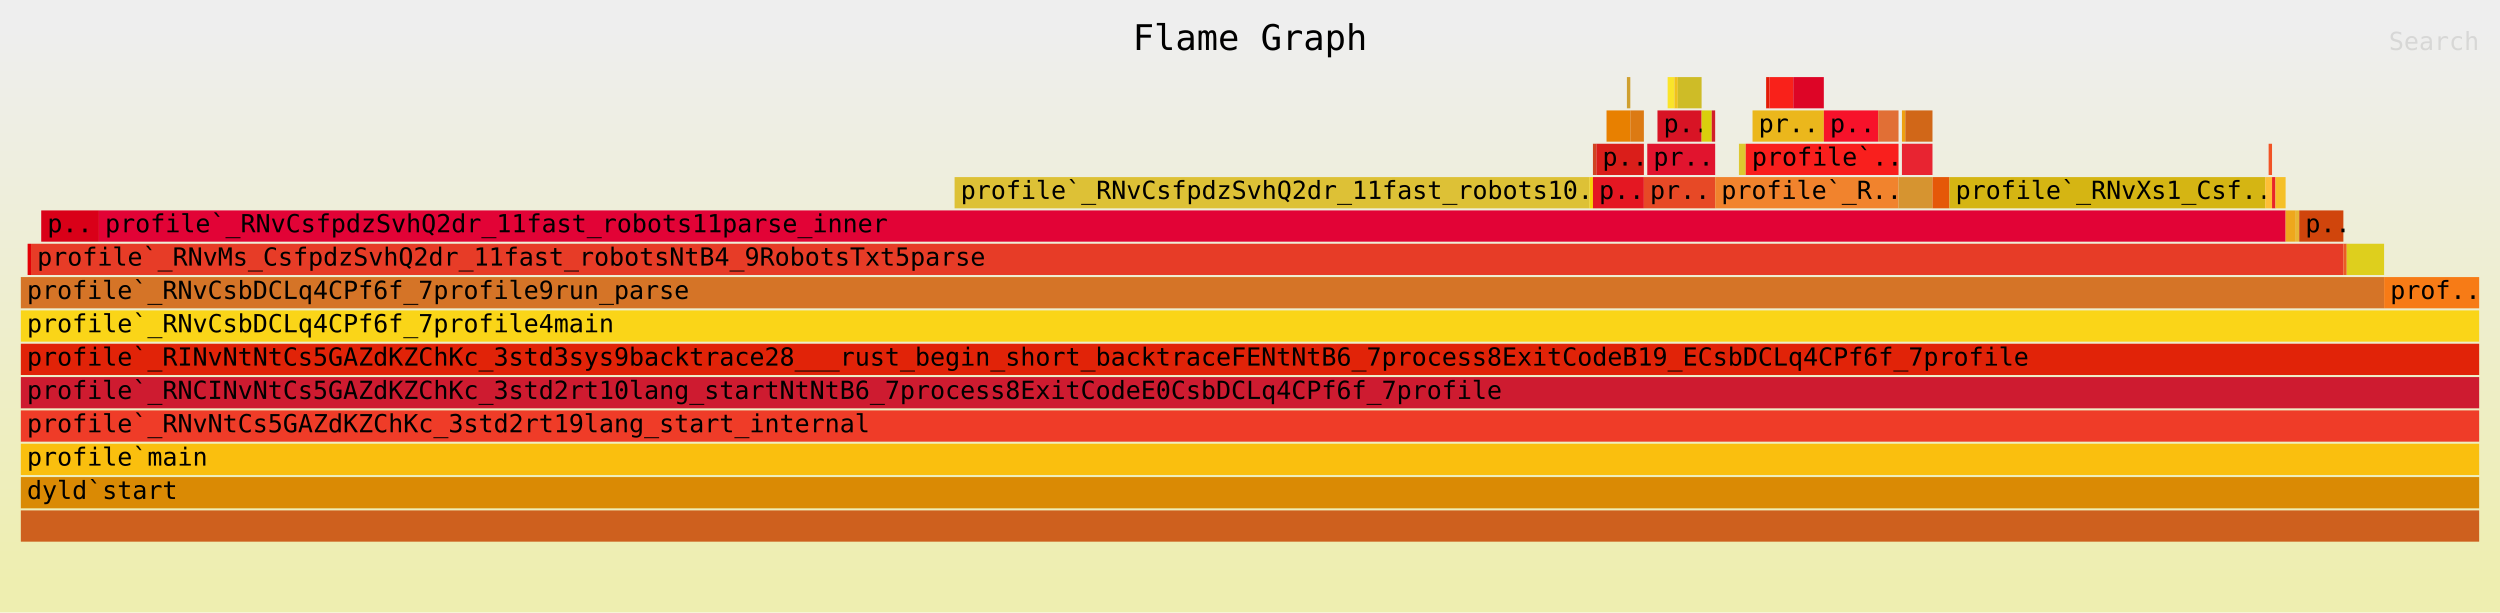
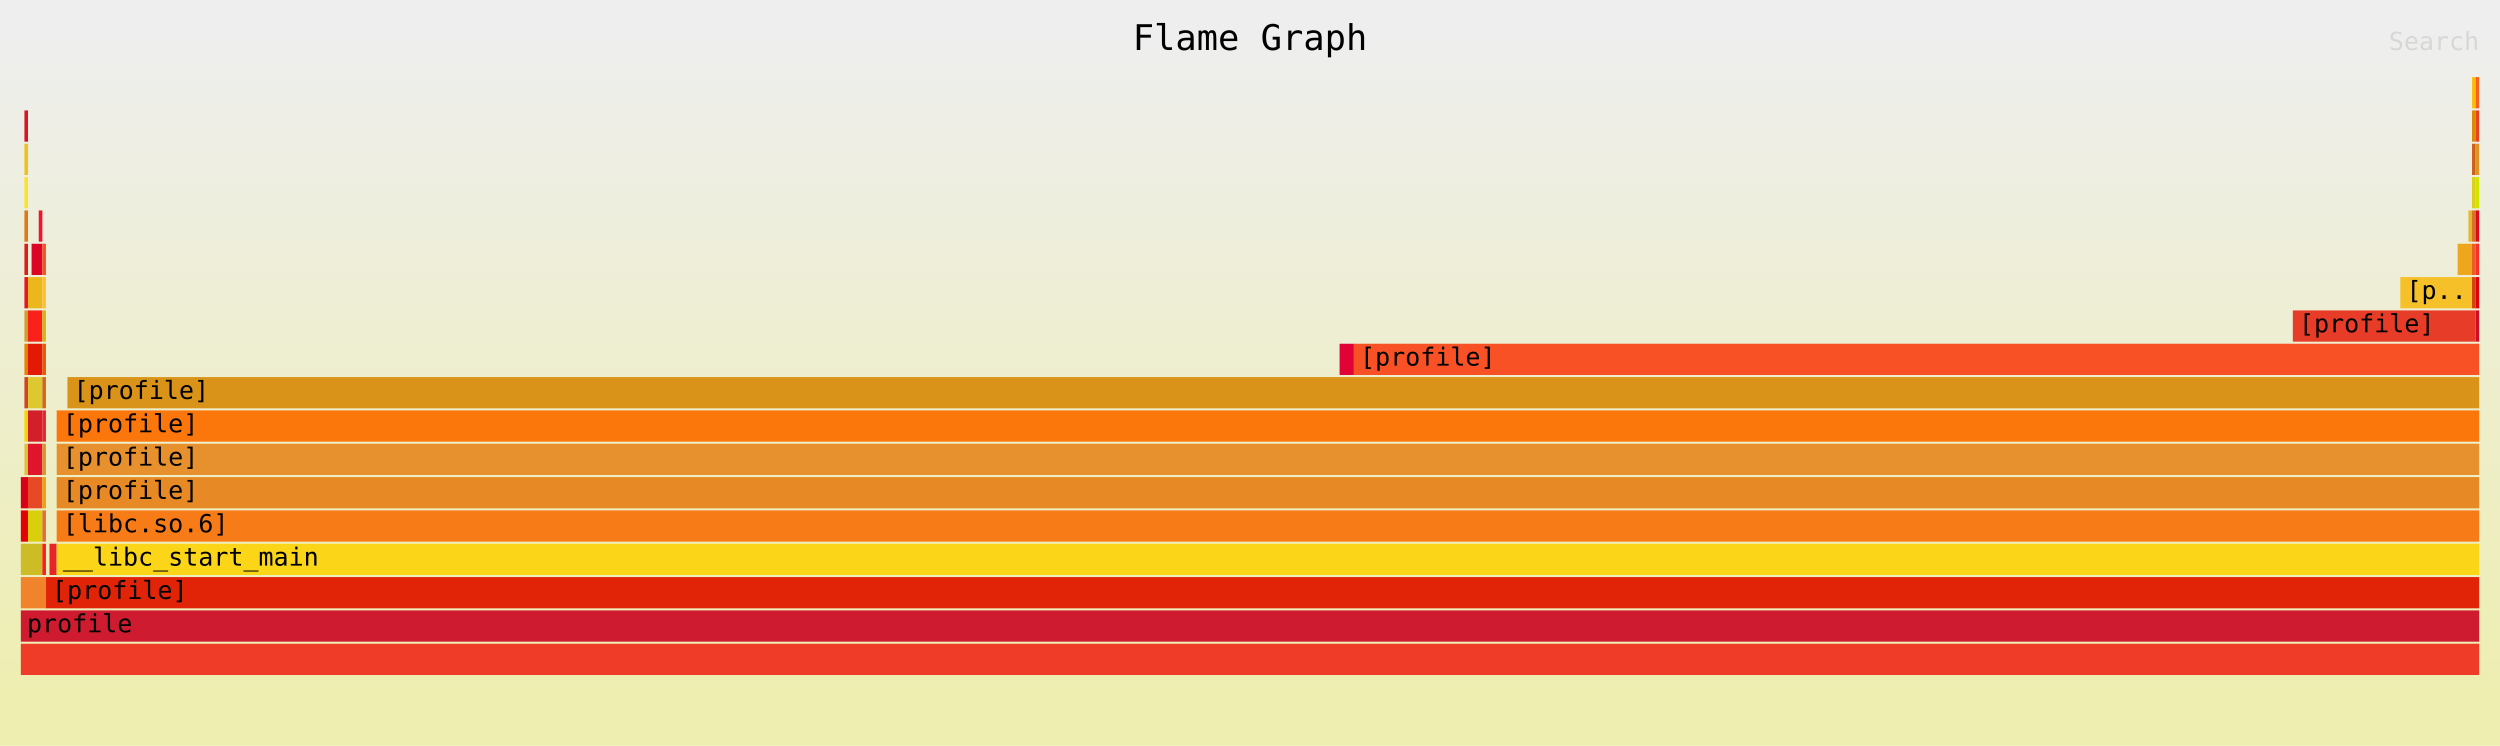
- <svg xmlns="http://www.w3.org/2000/svg" xmlns:ns1="http://github.com/jonhoo/inferno" version="1.1" width="1200" height="294" viewBox="0 0 1200 294">
+ <svg xmlns="http://www.w3.org/2000/svg" xmlns:ns1="http://github.com/jonhoo/inferno" version="1.1" width="1200" height="358" viewBox="0 0 1200 358">
  <defs>
    <linearGradient id="background" y1="0" y2="1" x1="0" x2="0">
      <stop stop-color="#eeeeee" offset="5%" />
      <stop stop-color="#eeeeb0" offset="95%" />
    </linearGradient>
  </defs>
  <style type="text/css">
text { font-family:monospace; font-size:12px }
#title { text-anchor:middle; font-size:17px; }
#matched { text-anchor:end; }
#search { text-anchor:end; opacity:0.1; cursor:pointer; }
#search:hover, #search.show { opacity:1; }
#subtitle { text-anchor:middle; font-color:rgb(160,160,160); }
#unzoom { cursor:pointer; }
#frames &gt; *:hover { stroke:black; stroke-width:0.5; cursor:pointer; }
.hide { display:none; }
.parent { opacity:0.5; }
</style>
-   <rect x="0" y="0" width="100%" height="294" fill="url(#background)" />
+   <rect x="0" y="0" width="100%" height="358" fill="url(#background)" />
  <text id="title" fill="rgb(0,0,0)" x="50%" y="24.00">Flame Graph</text>
-   <text id="details" fill="rgb(0,0,0)" x="10" y="277.00"> </text>
+   <text id="details" fill="rgb(0,0,0)" x="10" y="341.00"> </text>
  <text id="unzoom" class="hide" fill="rgb(0,0,0)" x="10" y="24.00">Reset Zoom</text>
  <text id="search" fill="rgb(0,0,0)" x="1190" y="24.00">Search</text>
-   <text id="matched" fill="rgb(0,0,0)" x="1190" y="277.00"> </text>
-   <svg id="frames" x="10" width="1180" total_samples="724">
-     <g>
-       <rect x="0.276%" y="117" width="0.138%" height="15" fill="rgb(227,0,7)" ns1:x="2" ns1:w="1" />
-       <text x="0.526%" y="127.50" />
-     </g>
-     <g>
-       <rect x="0.829%" y="101" width="2.348%" height="15" fill="rgb(217,0,24)" ns1:x="6" ns1:w="17" />
-       <text x="1.079%" y="111.50">p..</text>
-     </g>
-     <g>
-       <rect x="37.983%" y="85" width="25.829%" height="15" fill="rgb(221,193,54)" ns1:x="275" ns1:w="187" />
-       <text x="38.233%" y="95.50">profile`_RNvCsfpdzSvhQ2dr_11fast_robots10..</text>
-     </g>
-     <g>
-       <rect x="63.812%" y="85" width="0.138%" height="15" fill="rgb(248,212,6)" ns1:x="462" ns1:w="1" />
-       <text x="64.062%" y="95.50" />
-     </g>
-     <g>
-       <rect x="63.95%" y="69" width="0.138%" height="15" fill="rgb(208,68,35)" ns1:x="463" ns1:w="1" />
-       <text x="64.2%" y="79.50" />
-     </g>
-     <g>
-       <rect x="64.503%" y="53" width="0.967%" height="15" fill="rgb(232,128,0)" ns1:x="467" ns1:w="7" />
-       <text x="64.753%" y="63.50" />
-     </g>
-     <g>
-       <rect x="65.332%" y="37" width="0.138%" height="15" fill="rgb(207,160,47)" ns1:x="473" ns1:w="1" />
-       <text x="65.582%" y="47.50" />
-     </g>
-     <g>
-       <rect x="63.95%" y="85" width="2.072%" height="15" fill="rgb(228,23,34)" ns1:x="463" ns1:w="15" />
-       <text x="64.2%" y="95.50">p..</text>
-     </g>
-     <g>
-       <rect x="64.088%" y="69" width="1.934%" height="15" fill="rgb(218,30,26)" ns1:x="464" ns1:w="14" />
-       <text x="64.338%" y="79.50">p..</text>
-     </g>
-     <g>
-       <rect x="65.47%" y="53" width="0.552%" height="15" fill="rgb(220,122,19)" ns1:x="474" ns1:w="4" />
-       <text x="65.72%" y="63.50" />
-     </g>
-     <g>
-       <rect x="66.989%" y="37" width="0.276%" height="15" fill="rgb(250,228,42)" ns1:x="485" ns1:w="2" />
-       <text x="67.239%" y="47.50" />
-     </g>
-     <g>
-       <rect x="67.265%" y="37" width="0.138%" height="15" fill="rgb(240,193,28)" ns1:x="487" ns1:w="1" />
-       <text x="67.515%" y="47.50" />
-     </g>
-     <g>
-       <rect x="66.575%" y="53" width="1.796%" height="15" fill="rgb(216,20,37)" ns1:x="482" ns1:w="13" />
-       <text x="66.825%" y="63.50">p..</text>
-     </g>
-     <g>
-       <rect x="67.403%" y="37" width="0.967%" height="15" fill="rgb(206,188,39)" ns1:x="488" ns1:w="7" />
-       <text x="67.653%" y="47.50" />
-     </g>
-     <g>
-       <rect x="68.37%" y="53" width="0.414%" height="15" fill="rgb(217,207,13)" ns1:x="495" ns1:w="3" />
-       <text x="68.62%" y="63.50" />
-     </g>
-     <g>
-       <rect x="66.022%" y="85" width="2.901%" height="15" fill="rgb(231,73,38)" ns1:x="478" ns1:w="21" />
-       <text x="66.272%" y="95.50">pr..</text>
-     </g>
-     <g>
-       <rect x="66.16%" y="69" width="2.762%" height="15" fill="rgb(225,20,46)" ns1:x="479" ns1:w="20" />
-       <text x="66.41%" y="79.50">pr..</text>
-     </g>
-     <g>
-       <rect x="68.784%" y="53" width="0.138%" height="15" fill="rgb(210,31,41)" ns1:x="498" ns1:w="1" />
-       <text x="69.034%" y="63.50" />
-     </g>
-     <g>
-       <rect x="69.889%" y="69" width="0.276%" height="15" fill="rgb(221,200,47)" ns1:x="506" ns1:w="2" />
-       <text x="70.139%" y="79.50" />
-     </g>
-     <g>
-       <rect x="70.995%" y="37" width="0.138%" height="15" fill="rgb(226,26,5)" ns1:x="514" ns1:w="1" />
-       <text x="71.245%" y="47.50" />
-     </g>
-     <g>
-       <rect x="71.133%" y="37" width="0.967%" height="15" fill="rgb(249,33,26)" ns1:x="515" ns1:w="7" />
-       <text x="71.383%" y="47.50" />
-     </g>
-     <g>
-       <rect x="70.442%" y="53" width="2.901%" height="15" fill="rgb(235,183,28)" ns1:x="510" ns1:w="21" />
-       <text x="70.692%" y="63.50">pr..</text>
-     </g>
-     <g>
-       <rect x="72.099%" y="37" width="1.243%" height="15" fill="rgb(221,5,38)" ns1:x="522" ns1:w="9" />
-       <text x="72.349%" y="47.50" />
-     </g>
-     <g>
-       <rect x="73.343%" y="53" width="2.21%" height="15" fill="rgb(247,18,42)" ns1:x="531" ns1:w="16" />
-       <text x="73.593%" y="63.50">p..</text>
-     </g>
-     <g>
-       <rect x="68.923%" y="85" width="7.459%" height="15" fill="rgb(241,131,45)" ns1:x="499" ns1:w="54" />
-       <text x="69.173%" y="95.50">profile`_R..</text>
-     </g>
-     <g>
-       <rect x="70.166%" y="69" width="6.215%" height="15" fill="rgb(249,31,29)" ns1:x="508" ns1:w="45" />
-       <text x="70.416%" y="79.50">profile`..</text>
-     </g>
-     <g>
-       <rect x="75.552%" y="53" width="0.829%" height="15" fill="rgb(225,111,53)" ns1:x="547" ns1:w="6" />
-       <text x="75.802%" y="63.50" />
-     </g>
-     <g>
-       <rect x="76.519%" y="53" width="0.138%" height="15" fill="rgb(238,160,17)" ns1:x="554" ns1:w="1" />
-       <text x="76.769%" y="63.50" />
-     </g>
-     <g>
-       <rect x="76.381%" y="85" width="1.381%" height="15" fill="rgb(214,148,48)" ns1:x="553" ns1:w="10" />
-       <text x="76.631%" y="95.50" />
-     </g>
-     <g>
-       <rect x="76.519%" y="69" width="1.243%" height="15" fill="rgb(232,36,49)" ns1:x="554" ns1:w="9" />
-       <text x="76.769%" y="79.50" />
-     </g>
-     <g>
-       <rect x="76.657%" y="53" width="1.105%" height="15" fill="rgb(209,103,24)" ns1:x="555" ns1:w="8" />
-       <text x="76.907%" y="63.50" />
-     </g>
-     <g>
-       <rect x="77.762%" y="85" width="0.691%" height="15" fill="rgb(229,88,8)" ns1:x="563" ns1:w="5" />
-       <text x="78.012%" y="95.50" />
-     </g>
-     <g>
-       <rect x="78.453%" y="85" width="12.845%" height="15" fill="rgb(213,181,19)" ns1:x="568" ns1:w="93" />
-       <text x="78.703%" y="95.50">profile`_RNvXs1_Csf..</text>
-     </g>
-     <g>
-       <rect x="91.298%" y="85" width="0.276%" height="15" fill="rgb(254,191,54)" ns1:x="661" ns1:w="2" />
-       <text x="91.548%" y="95.50" />
-     </g>
-     <g>
-       <rect x="91.436%" y="69" width="0.138%" height="15" fill="rgb(241,83,37)" ns1:x="662" ns1:w="1" />
-       <text x="91.686%" y="79.50" />
-     </g>
-     <g>
-       <rect x="91.575%" y="85" width="0.138%" height="15" fill="rgb(233,36,39)" ns1:x="663" ns1:w="1" />
-       <text x="91.825%" y="95.50" />
-     </g>
-     <g>
-       <rect x="3.177%" y="101" width="88.95%" height="15" fill="rgb(226,3,54)" ns1:x="23" ns1:w="644" />
-       <text x="3.427%" y="111.50">profile`_RNvCsfpdzSvhQ2dr_11fast_robots11parse_inner</text>
-     </g>
-     <g>
-       <rect x="91.713%" y="85" width="0.414%" height="15" fill="rgb(245,192,40)" ns1:x="664" ns1:w="3" />
-       <text x="91.963%" y="95.50" />
-     </g>
-     <g>
-       <rect x="92.127%" y="101" width="0.414%" height="15" fill="rgb(238,167,29)" ns1:x="667" ns1:w="3" />
-       <text x="92.377%" y="111.50" />
-     </g>
-     <g>
-       <rect x="92.541%" y="101" width="0.138%" height="15" fill="rgb(232,182,51)" ns1:x="670" ns1:w="1" />
-       <text x="92.791%" y="111.50" />
-     </g>
-     <g>
-       <rect x="0.414%" y="117" width="94.061%" height="15" fill="rgb(231,60,39)" ns1:x="3" ns1:w="681" />
-       <text x="0.664%" y="127.50">profile`_RNvMs_CsfpdzSvhQ2dr_11fast_robotsNtB4_9RobotsTxt5parse</text>
-     </g>
-     <g>
-       <rect x="92.68%" y="101" width="1.796%" height="15" fill="rgb(208,69,12)" ns1:x="671" ns1:w="13" />
-       <text x="92.93%" y="111.50">p..</text>
-     </g>
-     <g>
-       <rect x="94.475%" y="117" width="0.138%" height="15" fill="rgb(235,93,37)" ns1:x="684" ns1:w="1" />
-       <text x="94.725%" y="127.50" />
-     </g>
-     <g>
-       <rect x="0%" y="133" width="96.133%" height="15" fill="rgb(213,116,39)" ns1:x="0" ns1:w="696" />
-       <text x="0.25%" y="143.50">profile`_RNvCsbDCLq4CPf6f_7profile9run_parse</text>
-     </g>
-     <g>
-       <rect x="94.613%" y="117" width="1.519%" height="15" fill="rgb(222,207,29)" ns1:x="685" ns1:w="11" />
-       <text x="94.863%" y="127.50" />
-     </g>
-     <g>
-       <rect x="0%" y="245" width="100%" height="15" fill="rgb(206,96,30)" ns1:x="0" ns1:w="724" />
+   <text id="matched" fill="rgb(0,0,0)" x="1190" y="341.00"> </text>
+   <svg id="frames" x="10" width="1180" total_samples="686">
+     <g>
+       <rect x="0%" y="245" width="0.291%" height="15" fill="rgb(227,0,7)" ns1:x="0" ns1:w="2" />
      <text x="0.25%" y="255.50" />
    </g>
    <g>
-       <rect x="0%" y="229" width="100%" height="15" fill="rgb(218,138,4)" ns1:x="0" ns1:w="724" />
-       <text x="0.25%" y="239.50">dyld`start</text>
-     </g>
-     <g>
-       <rect x="0%" y="213" width="100%" height="15" fill="rgb(250,191,14)" ns1:x="0" ns1:w="724" />
-       <text x="0.25%" y="223.50">profile`main</text>
-     </g>
-     <g>
-       <rect x="0%" y="197" width="100%" height="15" fill="rgb(239,60,40)" ns1:x="0" ns1:w="724" />
-       <text x="0.25%" y="207.50">profile`_RNvNtCs5GAZdKZChKc_3std2rt19lang_start_internal</text>
-     </g>
-     <g>
-       <rect x="0%" y="181" width="100%" height="15" fill="rgb(206,27,48)" ns1:x="0" ns1:w="724" />
-       <text x="0.25%" y="191.50">profile`_RNCINvNtCs5GAZdKZChKc_3std2rt10lang_startNtNtB6_7process8ExitCodeE0CsbDCLq4CPf6f_7profile</text>
-     </g>
-     <g>
-       <rect x="0%" y="165" width="100%" height="15" fill="rgb(225,35,8)" ns1:x="0" ns1:w="724" />
-       <text x="0.25%" y="175.50">profile`_RINvNtNtCs5GAZdKZChKc_3std3sys9backtrace28___rust_begin_short_backtraceFENtNtB6_7process8ExitCodeB19_ECsbDCLq4CPf6f_7profile</text>
-     </g>
-     <g>
-       <rect x="0%" y="149" width="100%" height="15" fill="rgb(250,213,24)" ns1:x="0" ns1:w="724" />
-       <text x="0.25%" y="159.50">profile`_RNvCsbDCLq4CPf6f_7profile4main</text>
-     </g>
-     <g>
-       <rect x="96.133%" y="133" width="3.867%" height="15" fill="rgb(247,123,22)" ns1:x="696" ns1:w="28" />
-       <text x="96.383%" y="143.50">prof..</text>
+       <rect x="0%" y="229" width="0.291%" height="15" fill="rgb(217,0,24)" ns1:x="0" ns1:w="2" />
+       <text x="0.25%" y="239.50" />
+     </g>
+     <g>
+       <rect x="0.146%" y="213" width="0.146%" height="15" fill="rgb(221,193,54)" ns1:x="1" ns1:w="1" />
+       <text x="0.396%" y="223.50" />
+     </g>
+     <g>
+       <rect x="0.146%" y="197" width="0.146%" height="15" fill="rgb(248,212,6)" ns1:x="1" ns1:w="1" />
+       <text x="0.396%" y="207.50" />
+     </g>
+     <g>
+       <rect x="0.146%" y="181" width="0.146%" height="15" fill="rgb(208,68,35)" ns1:x="1" ns1:w="1" />
+       <text x="0.396%" y="191.50" />
+     </g>
+     <g>
+       <rect x="0.146%" y="165" width="0.146%" height="15" fill="rgb(232,128,0)" ns1:x="1" ns1:w="1" />
+       <text x="0.396%" y="175.50" />
+     </g>
+     <g>
+       <rect x="0.146%" y="149" width="0.146%" height="15" fill="rgb(207,160,47)" ns1:x="1" ns1:w="1" />
+       <text x="0.396%" y="159.50" />
+     </g>
+     <g>
+       <rect x="0.146%" y="133" width="0.146%" height="15" fill="rgb(228,23,34)" ns1:x="1" ns1:w="1" />
+       <text x="0.396%" y="143.50" />
+     </g>
+     <g>
+       <rect x="0.146%" y="117" width="0.146%" height="15" fill="rgb(218,30,26)" ns1:x="1" ns1:w="1" />
+       <text x="0.396%" y="127.50" />
+     </g>
+     <g>
+       <rect x="0.146%" y="101" width="0.146%" height="15" fill="rgb(220,122,19)" ns1:x="1" ns1:w="1" />
+       <text x="0.396%" y="111.50" />
+     </g>
+     <g>
+       <rect x="0.146%" y="85" width="0.146%" height="15" fill="rgb(250,228,42)" ns1:x="1" ns1:w="1" />
+       <text x="0.396%" y="95.50" />
+     </g>
+     <g>
+       <rect x="0.146%" y="69" width="0.146%" height="15" fill="rgb(240,193,28)" ns1:x="1" ns1:w="1" />
+       <text x="0.396%" y="79.50" />
+     </g>
+     <g>
+       <rect x="0.146%" y="53" width="0.146%" height="15" fill="rgb(216,20,37)" ns1:x="1" ns1:w="1" />
+       <text x="0.396%" y="63.50" />
+     </g>
+     <g>
+       <rect x="0%" y="261" width="0.875%" height="15" fill="rgb(206,188,39)" ns1:x="0" ns1:w="6" />
+       <text x="0.25%" y="271.50" />
+     </g>
+     <g>
+       <rect x="0.291%" y="245" width="0.583%" height="15" fill="rgb(217,207,13)" ns1:x="2" ns1:w="4" />
+       <text x="0.541%" y="255.50" />
+     </g>
+     <g>
+       <rect x="0.291%" y="229" width="0.583%" height="15" fill="rgb(231,73,38)" ns1:x="2" ns1:w="4" />
+       <text x="0.541%" y="239.50" />
+     </g>
+     <g>
+       <rect x="0.291%" y="213" width="0.583%" height="15" fill="rgb(225,20,46)" ns1:x="2" ns1:w="4" />
+       <text x="0.541%" y="223.50" />
+     </g>
+     <g>
+       <rect x="0.291%" y="197" width="0.583%" height="15" fill="rgb(210,31,41)" ns1:x="2" ns1:w="4" />
+       <text x="0.541%" y="207.50" />
+     </g>
+     <g>
+       <rect x="0.291%" y="181" width="0.583%" height="15" fill="rgb(221,200,47)" ns1:x="2" ns1:w="4" />
+       <text x="0.541%" y="191.50" />
+     </g>
+     <g>
+       <rect x="0.291%" y="165" width="0.583%" height="15" fill="rgb(226,26,5)" ns1:x="2" ns1:w="4" />
+       <text x="0.541%" y="175.50" />
+     </g>
+     <g>
+       <rect x="0.291%" y="149" width="0.583%" height="15" fill="rgb(249,33,26)" ns1:x="2" ns1:w="4" />
+       <text x="0.541%" y="159.50" />
+     </g>
+     <g>
+       <rect x="0.291%" y="133" width="0.583%" height="15" fill="rgb(235,183,28)" ns1:x="2" ns1:w="4" />
+       <text x="0.541%" y="143.50" />
+     </g>
+     <g>
+       <rect x="0.437%" y="117" width="0.437%" height="15" fill="rgb(221,5,38)" ns1:x="3" ns1:w="3" />
+       <text x="0.687%" y="127.50" />
+     </g>
+     <g>
+       <rect x="0.729%" y="101" width="0.146%" height="15" fill="rgb(247,18,42)" ns1:x="5" ns1:w="1" />
+       <text x="0.979%" y="111.50" />
+     </g>
+     <g>
+       <rect x="0%" y="277" width="1.02%" height="15" fill="rgb(241,131,45)" ns1:x="0" ns1:w="7" />
+       <text x="0.25%" y="287.50" />
+     </g>
+     <g>
+       <rect x="0.875%" y="261" width="0.146%" height="15" fill="rgb(249,31,29)" ns1:x="6" ns1:w="1" />
+       <text x="1.125%" y="271.50" />
+     </g>
+     <g>
+       <rect x="0.875%" y="245" width="0.146%" height="15" fill="rgb(225,111,53)" ns1:x="6" ns1:w="1" />
+       <text x="1.125%" y="255.50" />
+     </g>
+     <g>
+       <rect x="0.875%" y="229" width="0.146%" height="15" fill="rgb(238,160,17)" ns1:x="6" ns1:w="1" />
+       <text x="1.125%" y="239.50" />
+     </g>
+     <g>
+       <rect x="0.875%" y="213" width="0.146%" height="15" fill="rgb(214,148,48)" ns1:x="6" ns1:w="1" />
+       <text x="1.125%" y="223.50" />
+     </g>
+     <g>
+       <rect x="0.875%" y="197" width="0.146%" height="15" fill="rgb(232,36,49)" ns1:x="6" ns1:w="1" />
+       <text x="1.125%" y="207.50" />
+     </g>
+     <g>
+       <rect x="0.875%" y="181" width="0.146%" height="15" fill="rgb(209,103,24)" ns1:x="6" ns1:w="1" />
+       <text x="1.125%" y="191.50" />
+     </g>
+     <g>
+       <rect x="0.875%" y="165" width="0.146%" height="15" fill="rgb(229,88,8)" ns1:x="6" ns1:w="1" />
+       <text x="1.125%" y="175.50" />
+     </g>
+     <g>
+       <rect x="0.875%" y="149" width="0.146%" height="15" fill="rgb(213,181,19)" ns1:x="6" ns1:w="1" />
+       <text x="1.125%" y="159.50" />
+     </g>
+     <g>
+       <rect x="0.875%" y="133" width="0.146%" height="15" fill="rgb(254,191,54)" ns1:x="6" ns1:w="1" />
+       <text x="1.125%" y="143.50" />
+     </g>
+     <g>
+       <rect x="0.875%" y="117" width="0.146%" height="15" fill="rgb(241,83,37)" ns1:x="6" ns1:w="1" />
+       <text x="1.125%" y="127.50" />
+     </g>
+     <g>
+       <rect x="1.166%" y="261" width="0.291%" height="15" fill="rgb(233,36,39)" ns1:x="8" ns1:w="2" />
+       <text x="1.416%" y="271.50" />
+     </g>
+     <g>
+       <rect x="53.644%" y="165" width="0.583%" height="15" fill="rgb(226,3,54)" ns1:x="368" ns1:w="4" />
+       <text x="53.894%" y="175.50" />
+     </g>
+     <g>
+       <rect x="96.793%" y="133" width="2.916%" height="15" fill="rgb(245,192,40)" ns1:x="664" ns1:w="20" />
+       <text x="97.043%" y="143.50">[p..</text>
+     </g>
+     <g>
+       <rect x="99.125%" y="117" width="0.583%" height="15" fill="rgb(238,167,29)" ns1:x="680" ns1:w="4" />
+       <text x="99.375%" y="127.50" />
+     </g>
+     <g>
+       <rect x="99.563%" y="101" width="0.146%" height="15" fill="rgb(232,182,51)" ns1:x="683" ns1:w="1" />
+       <text x="99.813%" y="111.50" />
+     </g>
+     <g>
+       <rect x="92.42%" y="149" width="7.434%" height="15" fill="rgb(231,60,39)" ns1:x="634" ns1:w="51" />
+       <text x="92.67%" y="159.50">[profile]</text>
+     </g>
+     <g>
+       <rect x="99.709%" y="133" width="0.146%" height="15" fill="rgb(208,69,12)" ns1:x="684" ns1:w="1" />
+       <text x="99.959%" y="143.50" />
+     </g>
+     <g>
+       <rect x="99.709%" y="117" width="0.146%" height="15" fill="rgb(235,93,37)" ns1:x="684" ns1:w="1" />
+       <text x="99.959%" y="127.50" />
+     </g>
+     <g>
+       <rect x="99.709%" y="101" width="0.146%" height="15" fill="rgb(213,116,39)" ns1:x="684" ns1:w="1" />
+       <text x="99.959%" y="111.50" />
+     </g>
+     <g>
+       <rect x="99.709%" y="85" width="0.146%" height="15" fill="rgb(222,207,29)" ns1:x="684" ns1:w="1" />
+       <text x="99.959%" y="95.50" />
+     </g>
+     <g>
+       <rect x="99.709%" y="69" width="0.146%" height="15" fill="rgb(206,96,30)" ns1:x="684" ns1:w="1" />
+       <text x="99.959%" y="79.50" />
+     </g>
+     <g>
+       <rect x="99.709%" y="53" width="0.146%" height="15" fill="rgb(218,138,4)" ns1:x="684" ns1:w="1" />
+       <text x="99.959%" y="63.50" />
+     </g>
+     <g>
+       <rect x="99.709%" y="37" width="0.146%" height="15" fill="rgb(250,191,14)" ns1:x="684" ns1:w="1" />
+       <text x="99.959%" y="47.50" />
+     </g>
+     <g>
+       <rect x="0%" y="309" width="100%" height="15" fill="rgb(239,60,40)" ns1:x="0" ns1:w="686" />
+       <text x="0.25%" y="319.50" />
+     </g>
+     <g>
+       <rect x="0%" y="293" width="100%" height="15" fill="rgb(206,27,48)" ns1:x="0" ns1:w="686" />
+       <text x="0.25%" y="303.50">profile</text>
+     </g>
+     <g>
+       <rect x="1.02%" y="277" width="98.98%" height="15" fill="rgb(225,35,8)" ns1:x="7" ns1:w="679" />
+       <text x="1.27%" y="287.50">[profile]</text>
+     </g>
+     <g>
+       <rect x="1.458%" y="261" width="98.542%" height="15" fill="rgb(250,213,24)" ns1:x="10" ns1:w="676" />
+       <text x="1.708%" y="271.50">__libc_start_main</text>
+     </g>
+     <g>
+       <rect x="1.458%" y="245" width="98.542%" height="15" fill="rgb(247,123,22)" ns1:x="10" ns1:w="676" />
+       <text x="1.708%" y="255.50">[libc.so.6]</text>
+     </g>
+     <g>
+       <rect x="1.458%" y="229" width="98.542%" height="15" fill="rgb(231,138,38)" ns1:x="10" ns1:w="676" />
+       <text x="1.708%" y="239.50">[profile]</text>
+     </g>
+     <g>
+       <rect x="1.458%" y="213" width="98.542%" height="15" fill="rgb(231,145,46)" ns1:x="10" ns1:w="676" />
+       <text x="1.708%" y="223.50">[profile]</text>
+     </g>
+     <g>
+       <rect x="1.458%" y="197" width="98.542%" height="15" fill="rgb(251,118,11)" ns1:x="10" ns1:w="676" />
+       <text x="1.708%" y="207.50">[profile]</text>
+     </g>
+     <g>
+       <rect x="1.895%" y="181" width="98.105%" height="15" fill="rgb(217,147,25)" ns1:x="13" ns1:w="673" />
+       <text x="2.145%" y="191.50">[profile]</text>
+     </g>
+     <g>
+       <rect x="54.227%" y="165" width="45.773%" height="15" fill="rgb(247,81,37)" ns1:x="372" ns1:w="314" />
+       <text x="54.477%" y="175.50">[profile]</text>
+     </g>
+     <g>
+       <rect x="99.854%" y="149" width="0.146%" height="15" fill="rgb(209,12,38)" ns1:x="685" ns1:w="1" />
+       <text x="100.104%" y="159.50" />
+     </g>
+     <g>
+       <rect x="99.854%" y="133" width="0.146%" height="15" fill="rgb(227,1,9)" ns1:x="685" ns1:w="1" />
+       <text x="100.104%" y="143.50" />
+     </g>
+     <g>
+       <rect x="99.854%" y="117" width="0.146%" height="15" fill="rgb(248,47,43)" ns1:x="685" ns1:w="1" />
+       <text x="100.104%" y="127.50" />
+     </g>
+     <g>
+       <rect x="99.854%" y="101" width="0.146%" height="15" fill="rgb(221,10,30)" ns1:x="685" ns1:w="1" />
+       <text x="100.104%" y="111.50" />
+     </g>
+     <g>
+       <rect x="99.854%" y="85" width="0.146%" height="15" fill="rgb(210,229,1)" ns1:x="685" ns1:w="1" />
+       <text x="100.104%" y="95.50" />
+     </g>
+     <g>
+       <rect x="99.854%" y="69" width="0.146%" height="15" fill="rgb(222,148,37)" ns1:x="685" ns1:w="1" />
+       <text x="100.104%" y="79.50" />
+     </g>
+     <g>
+       <rect x="99.854%" y="53" width="0.146%" height="15" fill="rgb(234,67,33)" ns1:x="685" ns1:w="1" />
+       <text x="100.104%" y="63.50" />
+     </g>
+     <g>
+       <rect x="99.854%" y="37" width="0.146%" height="15" fill="rgb(247,98,35)" ns1:x="685" ns1:w="1" />
+       <text x="100.104%" y="47.50" />
    </g>
  </svg>
</svg>
